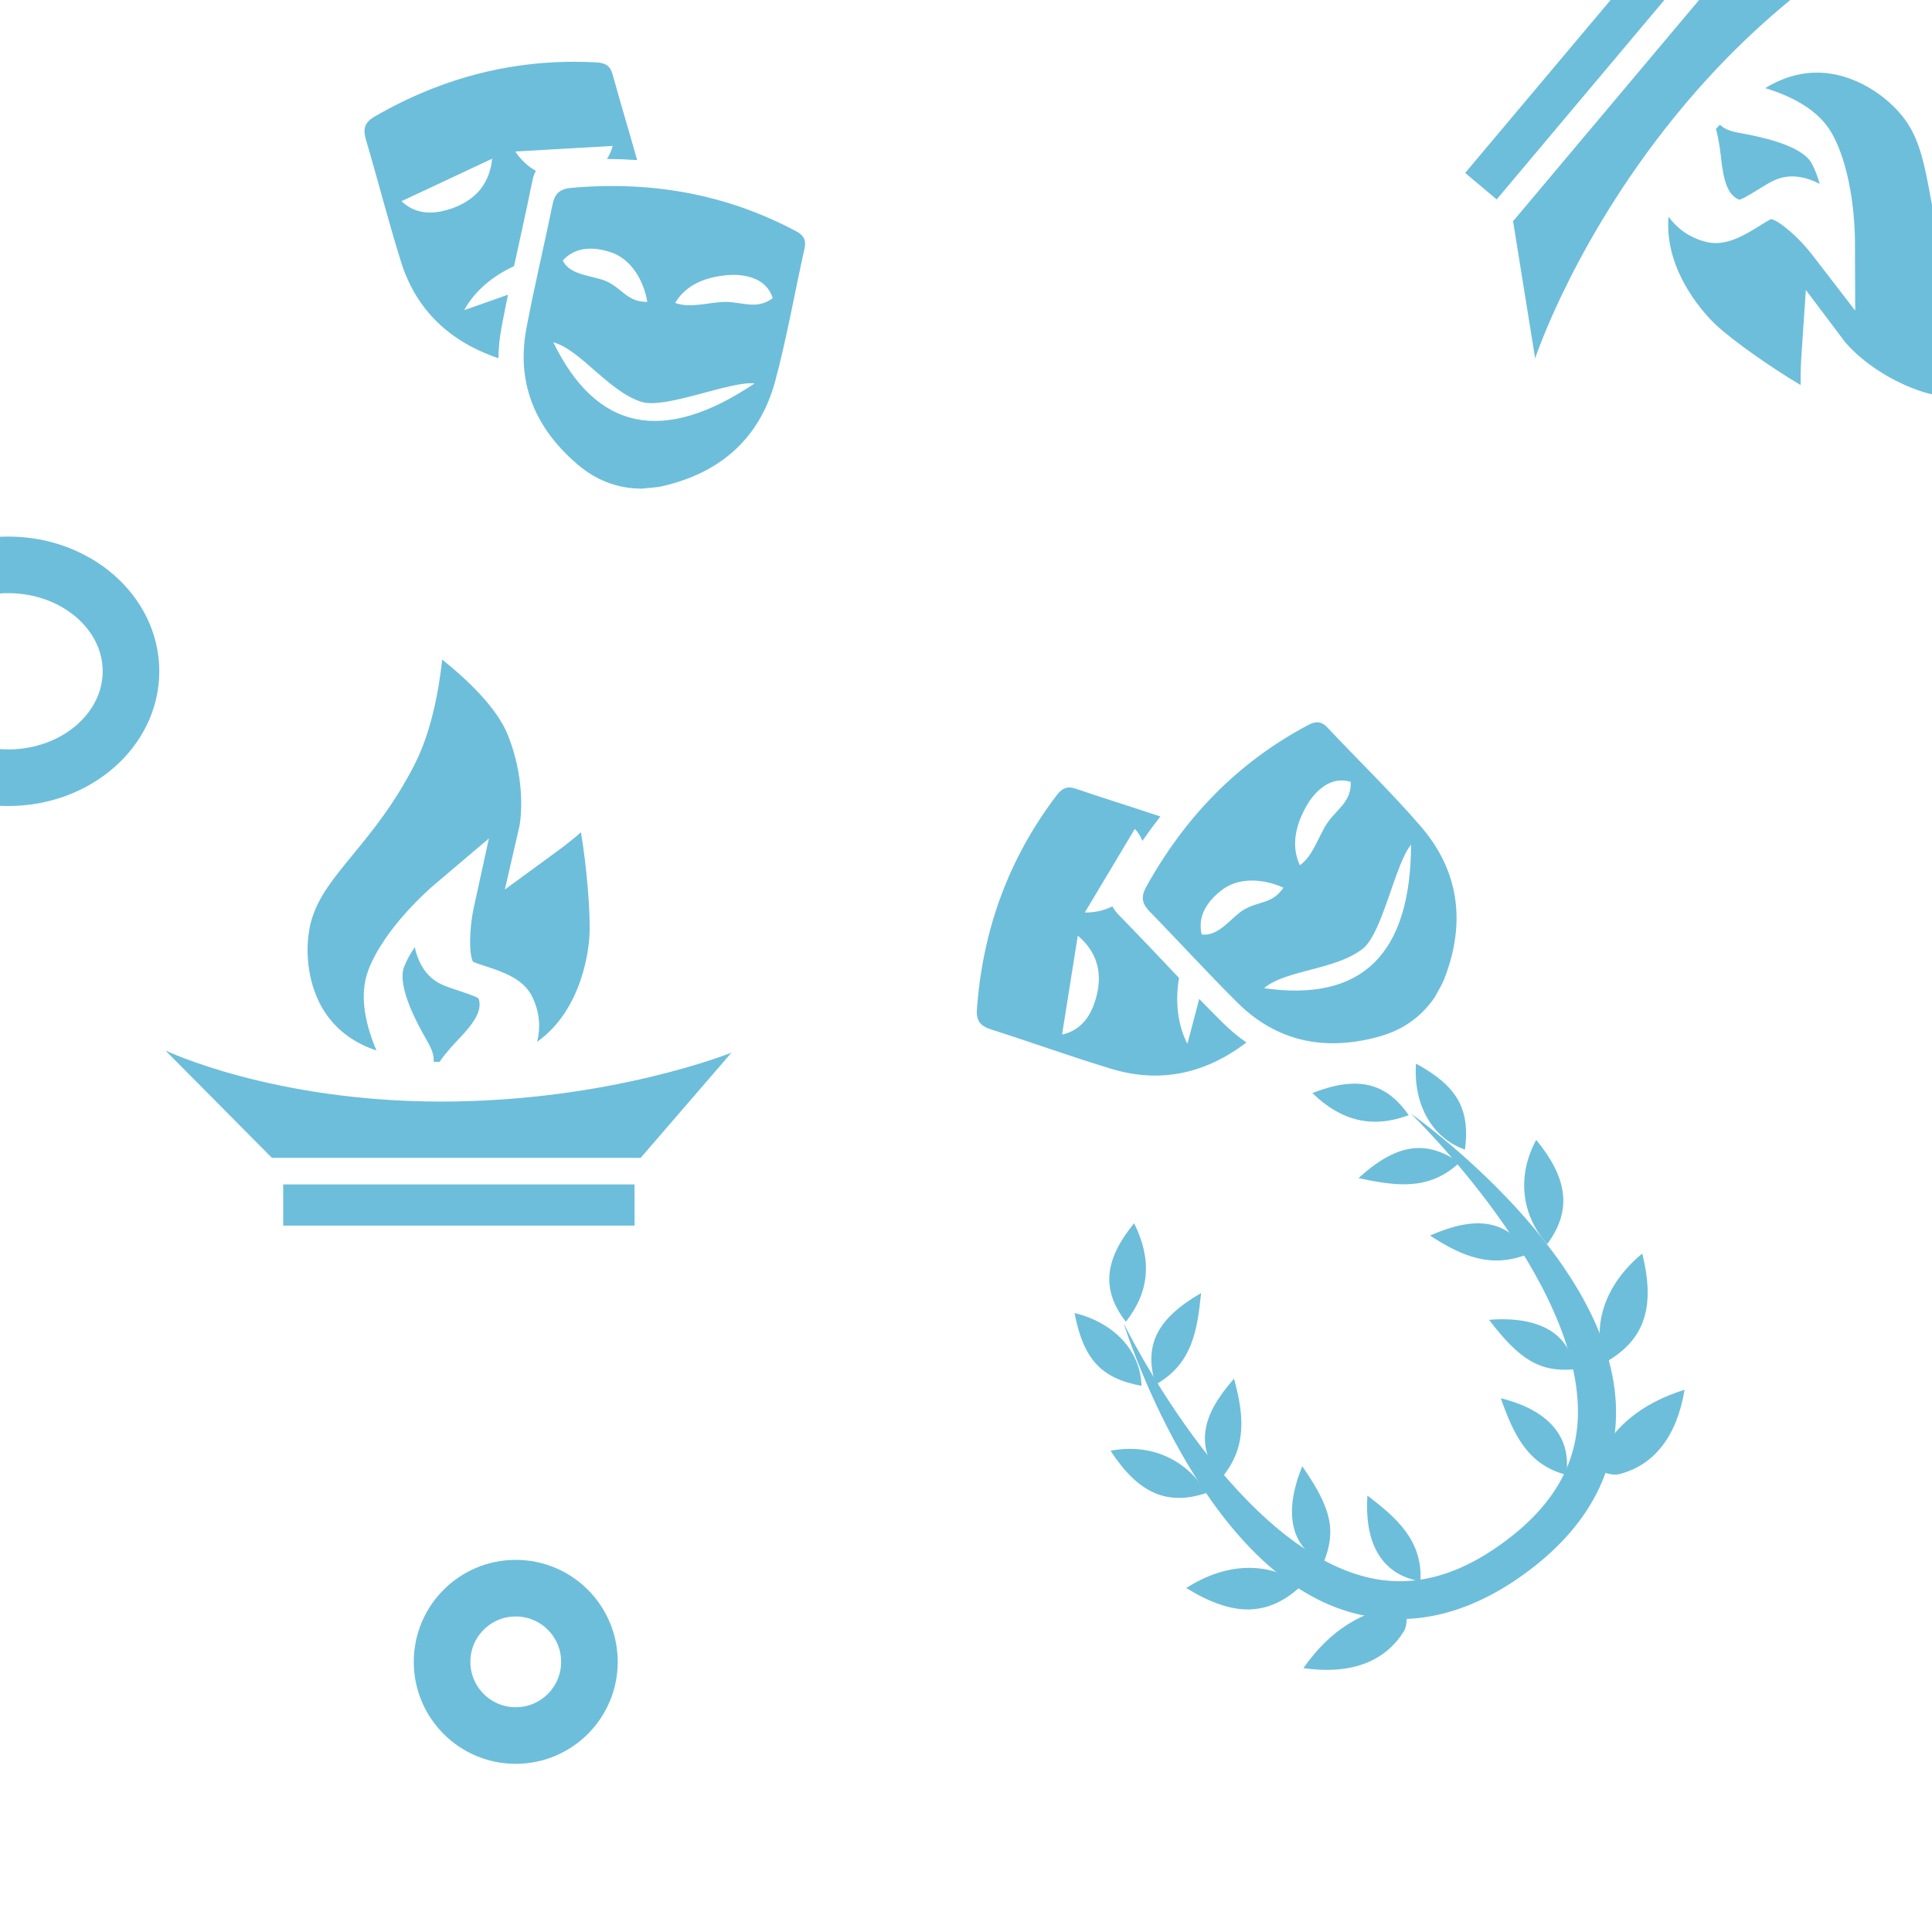
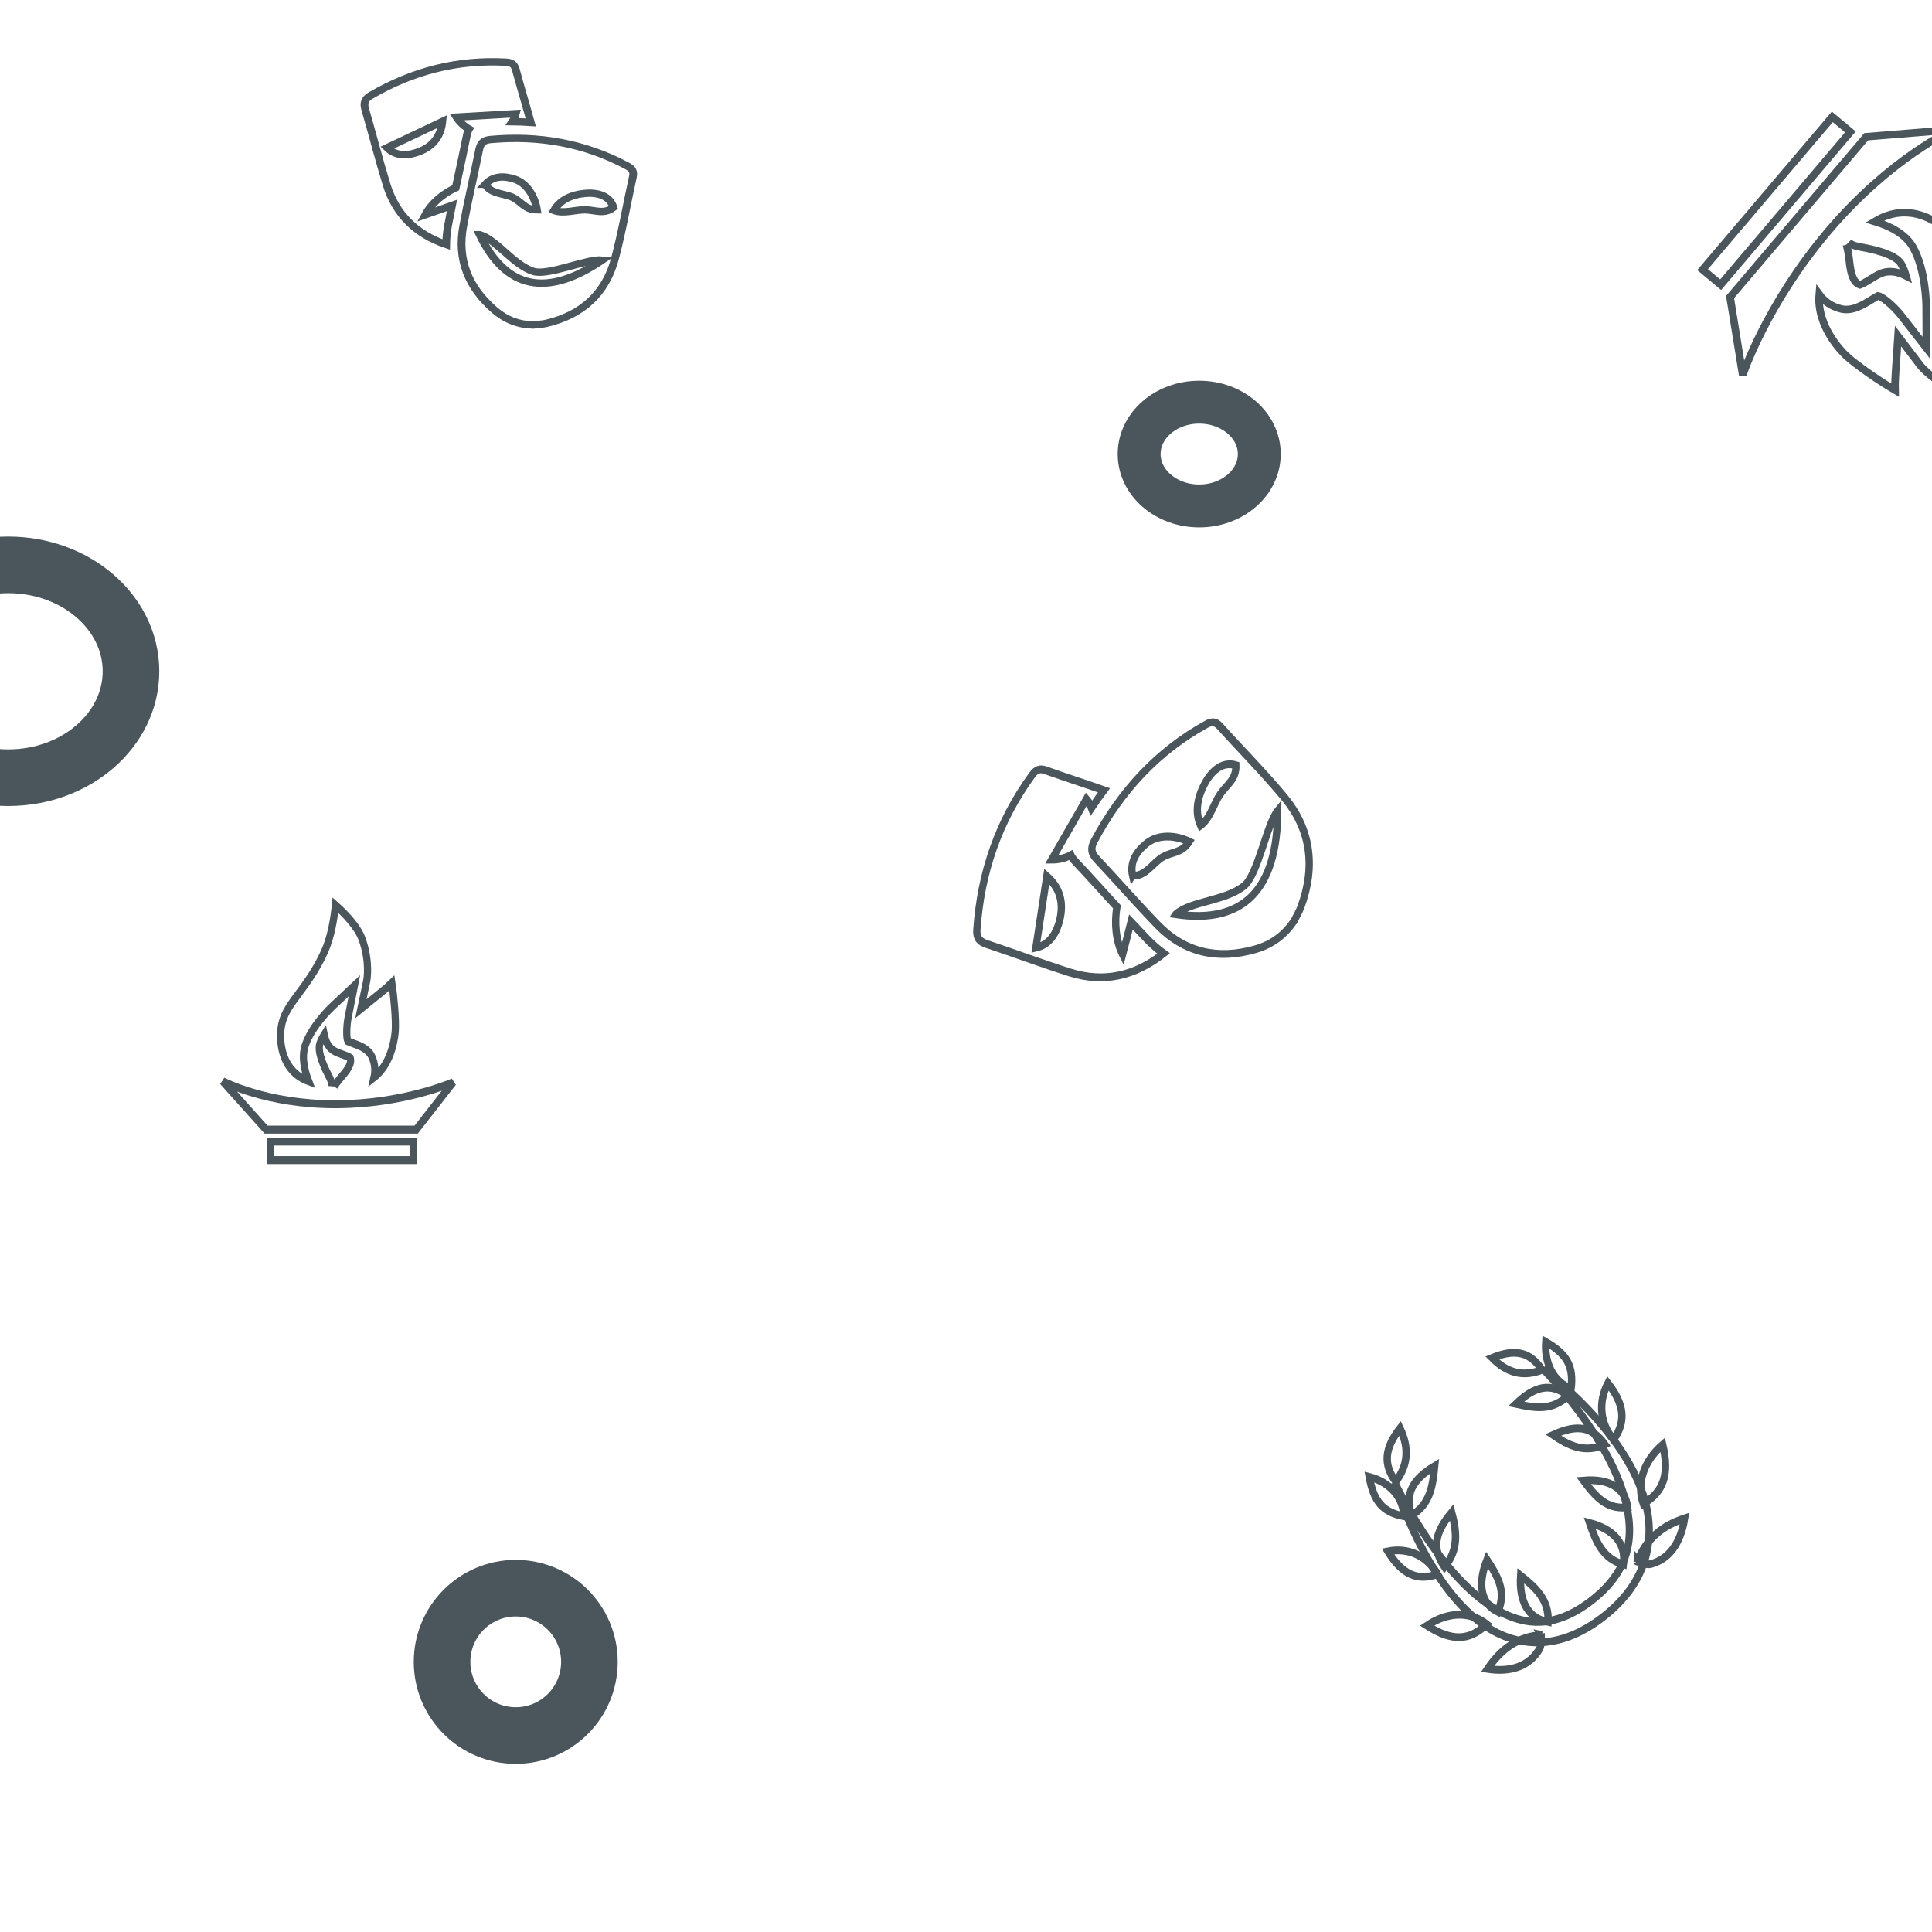
<svg xmlns="http://www.w3.org/2000/svg" width="512" height="512" viewBox="0 0 512 512" version="1.1" id="svg1">
  <defs id="defs1" />
  <g id="layer1">
-     <g id="g1" transform="translate(-757.1525,-156.2034)" style="fill:#6dbedb;fill-opacity:1">
-       <g id="g2" transform="translate(801,331)" style="fill:#6dbedb;fill-opacity:1">
-         <path class="cls-1" d="m 110.11,45.77 c -2.05,1.81 -4.29,3.55 -6.31,5.03 L 89.94,60.94 93.8,44.2 C 93.81,44.13 96.08,33.28 90.68,19.86 87.79,12.7 79.87,5.21 73.34,0 72.46,8.13 70.5,18.95 66.11,27.62 60.75,38.19 54.85,45.38 49.64,51.73 44.58,57.9 40.58,62.77 38.77,68.8 c -2.01,6.68 -1.62,17.46 3.96,25.35 3.11,4.4 7.53,7.56 13.2,9.45 C 53.21,97.21 51.13,89.25 53.77,82.29 58.01,71.11 69.96,60.76 71.3,59.62 L 85.72,47.4 81.68,65.87 c -1.2,5.56 -1.26,12.45 -0.15,14.24 0.76,0.32 1.94,0.71 3.09,1.08 4.56,1.49 10.23,3.33 12.56,8.12 2.1,4.32 2.21,8.38 1.32,11.98 12.31,-8.7 13.71,-25.44 13.85,-27.86 0.37,-6.4 -0.8,-19.15 -2.24,-27.66 z" id="path1-4" style="fill:#6dbedb;fill-opacity:1" />
-         <path class="cls-1" d="m 72.61,106.64 c 1.86,-2.69 4.29,-5.23 5.2,-6.18 3.93,-4.12 6.31,-7.54 5.15,-10.68 -1.02,-0.65 -3.64,-1.5 -5.11,-1.98 -1.71,-0.56 -3.33,-1.09 -4.76,-1.76 -4.02,-1.9 -6.08,-5.64 -7.03,-9.82 -1.18,1.74 -2.17,3.51 -2.82,5.21 -2.01,5.3 3.89,15.72 5.83,19.14 1.08,1.9 2.18,3.85 2.02,6" id="path2" style="fill:#6dbedb;fill-opacity:1" />
+     <g id="g1" transform="matrix(0.4070056,0,0,0.4503955,-266.9776,90.80045)" style="fill:none;fill-opacity:1;stroke-width:4.671;stroke-dasharray:none;stroke:#4a565b;stroke-opacity:1">
+       <g id="g2" transform="translate(801,331)" style="fill:none;fill-opacity:1;stroke-width:4.671;stroke-dasharray:none;stroke:#4a565b;stroke-opacity:1">
+         <path class="cls-1" d="m 110.11,45.77 c -2.05,1.81 -4.29,3.55 -6.31,5.03 L 89.94,60.94 93.8,44.2 C 93.81,44.13 96.08,33.28 90.68,19.86 87.79,12.7 79.87,5.21 73.34,0 72.46,8.13 70.5,18.95 66.11,27.62 60.75,38.19 54.85,45.38 49.64,51.73 44.58,57.9 40.58,62.77 38.77,68.8 c -2.01,6.68 -1.62,17.46 3.96,25.35 3.11,4.4 7.53,7.56 13.2,9.45 C 53.21,97.21 51.13,89.25 53.77,82.29 58.01,71.11 69.96,60.76 71.3,59.62 L 85.72,47.4 81.68,65.87 c -1.2,5.56 -1.26,12.45 -0.15,14.24 0.76,0.32 1.94,0.71 3.09,1.08 4.56,1.49 10.23,3.33 12.56,8.12 2.1,4.32 2.21,8.38 1.32,11.98 12.31,-8.7 13.71,-25.44 13.85,-27.86 0.37,-6.4 -0.8,-19.15 -2.24,-27.66 z" id="path1-4" style="fill:none;fill-opacity:1;stroke-width:4.671;stroke-dasharray:none;stroke:#4a565b;stroke-opacity:1" />
+         <path class="cls-1" d="m 72.61,106.64 c 1.86,-2.69 4.29,-5.23 5.2,-6.18 3.93,-4.12 6.31,-7.54 5.15,-10.68 -1.02,-0.65 -3.64,-1.5 -5.11,-1.98 -1.71,-0.56 -3.33,-1.09 -4.76,-1.76 -4.02,-1.9 -6.08,-5.64 -7.03,-9.82 -1.18,1.74 -2.17,3.51 -2.82,5.21 -2.01,5.3 3.89,15.72 5.83,19.14 1.08,1.9 2.18,3.85 2.02,6" id="path2" style="fill:none;fill-opacity:1;stroke-width:4.671;stroke-dasharray:none;stroke:#4a565b;stroke-opacity:1" />
      </g>
-       <path class="cls-1" d="m 801,434.6 c 0,0 28.28,13.53 73.05,13.53 44.77,0 76.95,-12.96 76.95,-12.96 l -24.07,27.88 h -97.71 z" id="path3" style="fill:#6dbedb;fill-opacity:1" />
-       <rect class="cls-1" x="832.2" y="470.09" width="93.11" height="10.91" id="rect3" style="fill:#6dbedb;fill-opacity:1" />
+       <path class="cls-1" d="m 801,434.6 c 0,0 28.28,13.53 73.05,13.53 44.77,0 76.95,-12.96 76.95,-12.96 l -24.07,27.88 h -97.71 z" id="path3" style="fill:none;fill-opacity:1;stroke-width:4.671;stroke-dasharray:none;stroke:#4a565b;stroke-opacity:1" />
+       <rect class="cls-1" x="832.2" y="470.09" width="93.11" height="10.91" id="rect3" style="fill:none;fill-opacity:1;stroke-width:4.671;stroke-dasharray:none;stroke:#4a565b;stroke-opacity:1" />
    </g>
-     <g id="g3" transform="rotate(130.0587,758.1236,138.3727)" style="fill:#6dbedb;fill-opacity:1">
-       <g id="g2-5" transform="translate(801,331)" style="fill:#6dbedb;fill-opacity:1">
-         <path class="cls-1" d="m 110.11,45.77 c -2.05,1.81 -4.29,3.55 -6.31,5.03 L 89.94,60.94 93.8,44.2 C 93.81,44.13 96.08,33.28 90.68,19.86 87.79,12.7 79.87,5.21 73.34,0 72.46,8.13 70.5,18.95 66.11,27.62 60.75,38.19 54.85,45.38 49.64,51.73 44.58,57.9 40.58,62.77 38.77,68.8 c -2.01,6.68 -1.62,17.46 3.96,25.35 3.11,4.4 7.53,7.56 13.2,9.45 C 53.21,97.21 51.13,89.25 53.77,82.29 58.01,71.11 69.96,60.76 71.3,59.62 L 85.72,47.4 81.68,65.87 c -1.2,5.56 -1.26,12.45 -0.15,14.24 0.76,0.32 1.94,0.71 3.09,1.08 4.56,1.49 10.23,3.33 12.56,8.12 2.1,4.32 2.21,8.38 1.32,11.98 12.31,-8.7 13.71,-25.44 13.85,-27.86 0.37,-6.4 -0.8,-19.15 -2.24,-27.66 z" id="path1-4-2" style="fill:#6dbedb;fill-opacity:1" />
-         <path class="cls-1" d="m 72.61,106.64 c 1.86,-2.69 4.29,-5.23 5.2,-6.18 3.93,-4.12 6.31,-7.54 5.15,-10.68 -1.02,-0.65 -3.64,-1.5 -5.11,-1.98 -1.71,-0.56 -3.33,-1.09 -4.76,-1.76 -4.02,-1.9 -6.08,-5.64 -7.03,-9.82 -1.18,1.74 -2.17,3.51 -2.82,5.21 -2.01,5.3 3.89,15.72 5.83,19.14 1.08,1.9 2.18,3.85 2.02,6" id="path2-2" style="fill:#6dbedb;fill-opacity:1" />
+     <g id="g3" transform="matrix(-0.3692663,0.4348516,-0.4391593,-0.3656442,1004.122,-155.0377)" style="fill:none;fill-opacity:1;stroke-width:3.503;stroke-dasharray:none;stroke:#4a565b;stroke-opacity:1">
+       <g id="g2-5" transform="translate(801,331)" style="fill:none;fill-opacity:1;stroke-width:3.503;stroke-dasharray:none;stroke:#4a565b;stroke-opacity:1">
+         <path class="cls-1" d="m 110.11,45.77 c -2.05,1.81 -4.29,3.55 -6.31,5.03 L 89.94,60.94 93.8,44.2 C 93.81,44.13 96.08,33.28 90.68,19.86 87.79,12.7 79.87,5.21 73.34,0 72.46,8.13 70.5,18.95 66.11,27.62 60.75,38.19 54.85,45.38 49.64,51.73 44.58,57.9 40.58,62.77 38.77,68.8 c -2.01,6.68 -1.62,17.46 3.96,25.35 3.11,4.4 7.53,7.56 13.2,9.45 C 53.21,97.21 51.13,89.25 53.77,82.29 58.01,71.11 69.96,60.76 71.3,59.62 L 85.72,47.4 81.68,65.87 c -1.2,5.56 -1.26,12.45 -0.15,14.24 0.76,0.32 1.94,0.71 3.09,1.08 4.56,1.49 10.23,3.33 12.56,8.12 2.1,4.32 2.21,8.38 1.32,11.98 12.31,-8.7 13.71,-25.44 13.85,-27.86 0.37,-6.4 -0.8,-19.15 -2.24,-27.66 z" id="path1-4-2" style="fill:none;fill-opacity:1;stroke-width:3.503;stroke-dasharray:none;stroke:#4a565b;stroke-opacity:1" />
+         <path class="cls-1" d="m 72.61,106.64 c 1.86,-2.69 4.29,-5.23 5.2,-6.18 3.93,-4.12 6.31,-7.54 5.15,-10.68 -1.02,-0.65 -3.64,-1.5 -5.11,-1.98 -1.71,-0.56 -3.33,-1.09 -4.76,-1.76 -4.02,-1.9 -6.08,-5.64 -7.03,-9.82 -1.18,1.74 -2.17,3.51 -2.82,5.21 -2.01,5.3 3.89,15.72 5.83,19.14 1.08,1.9 2.18,3.85 2.02,6" id="path2-2" style="fill:none;fill-opacity:1;stroke-width:3.503;stroke-dasharray:none;stroke:#4a565b;stroke-opacity:1" />
      </g>
-       <path class="cls-1" d="m 801,434.6 c 0,0 28.28,13.53 73.05,13.53 44.77,0 76.95,-12.96 76.95,-12.96 l -24.07,27.88 h -97.71 z" id="path3-7" style="fill:#6dbedb;fill-opacity:1" />
-       <rect class="cls-1" x="832.2" y="470.09" width="93.11" height="10.91" id="rect3-3" style="fill:#6dbedb;fill-opacity:1" />
+       <path class="cls-1" d="m 801,434.6 c 0,0 28.28,13.53 73.05,13.53 44.77,0 76.95,-12.96 76.95,-12.96 l -24.07,27.88 h -97.71 z" id="path3-7" style="fill:none;fill-opacity:1;stroke-width:3.503;stroke-dasharray:none;stroke:#4a565b;stroke-opacity:1" />
+       <rect class="cls-1" x="832.2" y="470.09" width="93.11" height="10.91" id="rect3-3" style="fill:none;fill-opacity:1;stroke-width:3.503;stroke-dasharray:none;stroke:#4a565b;stroke-opacity:1" />
    </g>
-     <g id="Layer_5-3" transform="rotate(-36.14013,661.2797,-225.1844)" style="fill:#6dbedb;fill-opacity:1">
-       <g id="g19" style="fill:#6dbedb;fill-opacity:1">
-         <g id="g18" style="fill:#6dbedb;fill-opacity:1">
-           <path class="cls-1" d="m 44.72,130.13 c -1.59,1.75 -2.86,4.31 -4.84,5.1 -9,3.62 -18.39,0.8 -27.2,-7.84 11.39,-3.87 22.07,-3.56 32.24,2.95 l -0.2,-0.22 z" id="path1-9" style="fill:#6dbedb;fill-opacity:1" />
-           <path class="cls-1" d="M 25.23,109.44 C 13.15,110.89 5.72,105.6 0.12,91.94 c 12.55,0.73 22.07,7.21 25.11,17.5 z" id="path2-9" style="fill:#6dbedb;fill-opacity:1" />
-           <path class="cls-1" d="M 19.34,74.76 C 8.81,71.45 4.64,64.1 5.38,50.73 c 9.59,4.53 14.93,13.5 13.96,24.03 z" id="path3-70" style="fill:#6dbedb;fill-opacity:1" />
-           <path class="cls-1" d="M 25.37,43.6 C 28.87,33.33 35.94,29.68 49.4,31.13 42.72,38.53 36.48,44.92 25.37,43.6 Z" id="path4" style="fill:#6dbedb;fill-opacity:1" />
-           <path class="cls-1" d="m 28.81,25.52 c -0.28,-10.7 4.97,-16.6 17.16,-19.8 -1.81,10.57 -7.28,17 -17.16,19.8 z" id="path5" style="fill:#6dbedb;fill-opacity:1" />
-           <path class="cls-1" d="M 24.34,74.03 C 24.49,63.02 29.83,57.56 43.06,54.59 39.52,63.93 35.14,71.56 24.34,74.03 Z" id="path6" style="fill:#6dbedb;fill-opacity:1" />
-           <path class="cls-1" d="M 43.97,84.02 C 43.68,97.66 41.18,103.2 33.45,107.97 28.89,99.69 32.53,91.04 43.97,84.02 Z" id="path7" style="fill:#6dbedb;fill-opacity:1" />
-           <path class="cls-1" d="m 53.34,100.48 c 2.87,9.61 4.71,18.37 -2.04,26.62 -7.07,-7.24 -6.37,-16.59 2.04,-26.62 z" id="path8" style="fill:#6dbedb;fill-opacity:1" />
-           <path class="cls-1" d="M 22.14,41.67 C 14.6,33.71 13.92,26.79 19.19,15.62 c 6.99,8.29 8.21,18.49 2.95,26.05 z" id="path9" style="fill:#6dbedb;fill-opacity:1" />
-           <path class="cls-1" d="m 105.72,130.13 c 1.59,1.75 2.86,4.31 4.84,5.1 9,3.62 18.39,0.8 27.2,-7.84 -11.39,-3.87 -22.07,-3.56 -32.24,2.95 l 0.2,-0.22 z" id="path10" style="fill:#6dbedb;fill-opacity:1" />
-           <path class="cls-1" d="m 124.88,109.12 c 12.08,1.45 19.51,-3.84 25.11,-17.5 -12.55,0.73 -22.07,7.21 -25.11,17.5 z" id="path11" style="fill:#6dbedb;fill-opacity:1" />
-           <path class="cls-1" d="m 131.1,74.76 c 10.53,-3.31 14.7,-10.66 13.96,-24.03 -9.59,4.53 -14.93,13.5 -13.96,24.03 z" id="path12" style="fill:#6dbedb;fill-opacity:1" />
-           <path class="cls-1" d="m 125.07,43.6 c -3.5,-10.27 -10.57,-13.92 -24.03,-12.47 6.68,7.4 12.92,13.79 24.03,12.47 z" id="path13" style="fill:#6dbedb;fill-opacity:1" />
-           <path class="cls-1" d="m 121.63,25.52 c 0.28,-10.7 -4.97,-16.6 -17.16,-19.8 1.81,10.57 7.28,17 17.16,19.8 z" id="path14" style="fill:#6dbedb;fill-opacity:1" />
-           <path class="cls-1" d="m 126.1,74.03 c -0.15,-11.01 -5.49,-16.47 -18.72,-19.44 3.54,9.34 7.92,16.97 18.72,19.44 z" id="path15" style="fill:#6dbedb;fill-opacity:1" />
-           <path class="cls-1" d="m 106.84,81.86 c 0.29,13.64 2.79,19.18 10.52,23.95 4.56,-8.28 0.92,-16.93 -10.52,-23.95 z" id="path16" style="fill:#6dbedb;fill-opacity:1" />
-           <path class="cls-1" d="m 97.1,100.48 c -2.87,9.61 -4.71,18.37 2.04,26.62 7.07,-7.24 6.37,-16.59 -2.04,-26.62 z" id="path17" style="fill:#6dbedb;fill-opacity:1" />
-           <path class="cls-1" d="m 128.3,41.67 c 7.54,-7.96 8.22,-14.88 2.95,-26.05 -6.99,8.29 -8.21,18.49 -2.95,26.05 z" id="path18" style="fill:#6dbedb;fill-opacity:1" />
+     <g id="Layer_5-3" transform="matrix(0.4174471,-0.3189947,0.3048557,0.436808,350.0892,390.6829)" style="fill:none;fill-opacity:1;stroke:#4a565b;stroke-opacity:1;stroke-width:3.782;stroke-dasharray:none">
+       <g id="g19" style="fill:none;fill-opacity:1;stroke:#4a565b;stroke-opacity:1;stroke-width:3.782;stroke-dasharray:none">
+         <g id="g18" style="fill:none;fill-opacity:1;stroke:#4a565b;stroke-opacity:1;stroke-width:3.782;stroke-dasharray:none">
+           <path class="cls-1" d="m 44.72,130.13 c -1.59,1.75 -2.86,4.31 -4.84,5.1 -9,3.62 -18.39,0.8 -27.2,-7.84 11.39,-3.87 22.07,-3.56 32.24,2.95 l -0.2,-0.22 z" id="path1-9" style="fill:none;fill-opacity:1;stroke:#4a565b;stroke-opacity:1;stroke-width:3.782;stroke-dasharray:none" />
+           <path class="cls-1" d="M 25.23,109.44 C 13.15,110.89 5.72,105.6 0.12,91.94 c 12.55,0.73 22.07,7.21 25.11,17.5 z" id="path2-9" style="fill:none;fill-opacity:1;stroke:#4a565b;stroke-opacity:1;stroke-width:3.782;stroke-dasharray:none" />
+           <path class="cls-1" d="M 19.34,74.76 C 8.81,71.45 4.64,64.1 5.38,50.73 c 9.59,4.53 14.93,13.5 13.96,24.03 z" id="path3-70" style="fill:none;fill-opacity:1;stroke:#4a565b;stroke-opacity:1;stroke-width:3.782;stroke-dasharray:none" />
+           <path class="cls-1" d="M 25.37,43.6 C 28.87,33.33 35.94,29.68 49.4,31.13 42.72,38.53 36.48,44.92 25.37,43.6 Z" id="path4" style="fill:none;fill-opacity:1;stroke:#4a565b;stroke-opacity:1;stroke-width:3.782;stroke-dasharray:none" />
+           <path class="cls-1" d="m 28.81,25.52 c -0.28,-10.7 4.97,-16.6 17.16,-19.8 -1.81,10.57 -7.28,17 -17.16,19.8 z" id="path5" style="fill:none;fill-opacity:1;stroke:#4a565b;stroke-opacity:1;stroke-width:3.782;stroke-dasharray:none" />
+           <path class="cls-1" d="M 24.34,74.03 C 24.49,63.02 29.83,57.56 43.06,54.59 39.52,63.93 35.14,71.56 24.34,74.03 Z" id="path6" style="fill:none;fill-opacity:1;stroke:#4a565b;stroke-opacity:1;stroke-width:3.782;stroke-dasharray:none" />
+           <path class="cls-1" d="M 43.97,84.02 C 43.68,97.66 41.18,103.2 33.45,107.97 28.89,99.69 32.53,91.04 43.97,84.02 Z" id="path7" style="fill:none;fill-opacity:1;stroke:#4a565b;stroke-opacity:1;stroke-width:3.782;stroke-dasharray:none" />
+           <path class="cls-1" d="m 53.34,100.48 c 2.87,9.61 4.71,18.37 -2.04,26.62 -7.07,-7.24 -6.37,-16.59 2.04,-26.62 z" id="path8" style="fill:none;fill-opacity:1;stroke:#4a565b;stroke-opacity:1;stroke-width:3.782;stroke-dasharray:none" />
+           <path class="cls-1" d="M 22.14,41.67 C 14.6,33.71 13.92,26.79 19.19,15.62 c 6.99,8.29 8.21,18.49 2.95,26.05 z" id="path9" style="fill:none;fill-opacity:1;stroke:#4a565b;stroke-opacity:1;stroke-width:3.782;stroke-dasharray:none" />
+           <path class="cls-1" d="m 105.72,130.13 c 1.59,1.75 2.86,4.31 4.84,5.1 9,3.62 18.39,0.8 27.2,-7.84 -11.39,-3.87 -22.07,-3.56 -32.24,2.95 l 0.2,-0.22 z" id="path10" style="fill:none;fill-opacity:1;stroke:#4a565b;stroke-opacity:1;stroke-width:3.782;stroke-dasharray:none" />
+           <path class="cls-1" d="m 124.88,109.12 c 12.08,1.45 19.51,-3.84 25.11,-17.5 -12.55,0.73 -22.07,7.21 -25.11,17.5 z" id="path11" style="fill:none;fill-opacity:1;stroke:#4a565b;stroke-opacity:1;stroke-width:3.782;stroke-dasharray:none" />
+           <path class="cls-1" d="m 131.1,74.76 c 10.53,-3.31 14.7,-10.66 13.96,-24.03 -9.59,4.53 -14.93,13.5 -13.96,24.03 z" id="path12" style="fill:none;fill-opacity:1;stroke:#4a565b;stroke-opacity:1;stroke-width:3.782;stroke-dasharray:none" />
+           <path class="cls-1" d="m 125.07,43.6 c -3.5,-10.27 -10.57,-13.92 -24.03,-12.47 6.68,7.4 12.92,13.79 24.03,12.47 z" id="path13" style="fill:none;fill-opacity:1;stroke:#4a565b;stroke-opacity:1;stroke-width:3.782;stroke-dasharray:none" />
+           <path class="cls-1" d="m 121.63,25.52 c 0.28,-10.7 -4.97,-16.6 -17.16,-19.8 1.81,10.57 7.28,17 17.16,19.8 z" id="path14" style="fill:none;fill-opacity:1;stroke:#4a565b;stroke-opacity:1;stroke-width:3.782;stroke-dasharray:none" />
+           <path class="cls-1" d="m 126.1,74.03 c -0.15,-11.01 -5.49,-16.47 -18.72,-19.44 3.54,9.34 7.92,16.97 18.72,19.44 z" id="path15" style="fill:none;fill-opacity:1;stroke:#4a565b;stroke-opacity:1;stroke-width:3.782;stroke-dasharray:none" />
+           <path class="cls-1" d="m 106.84,81.86 c 0.29,13.64 2.79,19.18 10.52,23.95 4.56,-8.28 0.92,-16.93 -10.52,-23.95 z" id="path16" style="fill:none;fill-opacity:1;stroke:#4a565b;stroke-opacity:1;stroke-width:3.782;stroke-dasharray:none" />
+           <path class="cls-1" d="m 97.1,100.48 c -2.87,9.61 -4.71,18.37 2.04,26.62 7.07,-7.24 6.37,-16.59 -2.04,-26.62 z" id="path17" style="fill:none;fill-opacity:1;stroke:#4a565b;stroke-opacity:1;stroke-width:3.782;stroke-dasharray:none" />
+           <path class="cls-1" d="m 128.3,41.67 c 7.54,-7.96 8.22,-14.88 2.95,-26.05 -6.99,8.29 -8.21,18.49 -2.95,26.05 z" id="path18" style="fill:none;fill-opacity:1;stroke:#4a565b;stroke-opacity:1;stroke-width:3.782;stroke-dasharray:none" />
        </g>
-         <path class="cls-1" d="m 75,141.77 c -19.05,0 -33.71,-6.4 -43.57,-19.04 C 5.85,89.97 28.1,25.52 28.1,25.52 c 0,0 -11.15,62.28 11.39,91.13 7.95,10.17 19.57,15.12 35.51,15.12 15.94,0 27.61,-4.96 35.6,-15.15 22.64,-28.86 11.74,-91.1 11.74,-91.1 0,0 21.98,64.44 -3.69,97.2 -9.91,12.64 -24.59,19.05 -43.65,19.05 z" id="path19" style="fill:#6dbedb;fill-opacity:1" />
+         <path class="cls-1" d="m 75,141.77 c -19.05,0 -33.71,-6.4 -43.57,-19.04 C 5.85,89.97 28.1,25.52 28.1,25.52 c 0,0 -11.15,62.28 11.39,91.13 7.95,10.17 19.57,15.12 35.51,15.12 15.94,0 27.61,-4.96 35.6,-15.15 22.64,-28.86 11.74,-91.1 11.74,-91.1 0,0 21.98,64.44 -3.69,97.2 -9.91,12.64 -24.59,19.05 -43.65,19.05 z" id="path19" style="fill:none;fill-opacity:1;stroke:#4a565b;stroke-opacity:1;stroke-width:3.782;stroke-dasharray:none" />
      </g>
    </g>
-     <circle style="fill:none;fill-opacity:1;stroke:#6dbedb;stroke-width:15;stroke-opacity:1" id="path20" cx="136.678" cy="440.407" r="19.525" />
-     <ellipse style="fill:none;fill-opacity:1;stroke:#6dbedb;stroke-width:15;stroke-opacity:1" id="path21" cx="2.17" cy="177.898" rx="32.542" ry="28.203" />
-     <g id="g21" transform="matrix(0.8054639,0,0,0.754138,-232.8415,-166.1285)" style="fill:#6dbedb;fill-opacity:1">
-       <path class="cls-1" d="m 454.109,335.208 c 0.67,-3.79 1.38,-7.58 2.11,-11.36 -4.67,1.71 -9.4,3.6 -14.4,5.4 3.45,-6.79 9.53,-12.07 16.39,-15.43 2.02,-9.96 4.12,-19.91 6.01,-29.89 0.27,-1.42 0.64,-2.62 1.18,-3.6 -2.59,-1.51 -4.87,-3.76 -6.8,-6.8 11.07,-0.68 21.65,-1.33 32.05,-1.96 -0.4,1.72 -1.02,3.24 -1.88,4.57 3.34,0.03 6.65,0.17 9.94,0.41 -2.62,-10.05 -5.5,-20.04 -8.07,-30.11 -0.76,-2.97 -2.34,-4.05 -5.26,-4.22 -26.41,-1.55 -50.62,5.19 -73.05,19.03 -3.4,2.1 -3.86,4.46 -2.87,8.06 3.93,14.24 7.37,28.62 11.5,42.8 4.97,17.05 16.01,28.27 32.11,34.06 0.04,-3.56 0.38,-7.21 1.04,-10.97 z m -32.92,-44.22 c 10.13,-5.07 19.73,-9.88 29.82,-14.93 -0.79,8.29 -4.96,14.05 -12.36,17.11 -6.28,2.6 -12.61,2.83 -17.46,-2.18 z" id="path1" style="fill:#6dbedb;fill-opacity:1" />
-       <path class="cls-1" d="m 500.209,391.998 c -8.22,0 -15.24,-3.14 -21.13,-8.52 -14.09,-12.85 -20.14,-28.79 -16.82,-47.72 2.55,-14.55 5.82,-28.97 8.58,-43.48 0.7,-3.67 2.15,-5.58 6.14,-5.96 26.23,-2.52 50.93,2.12 73.95,15.18 2.54,1.44 3.49,3.11 2.86,6.11 -3.26,15.52 -5.78,31.21 -9.65,46.57 -4.88,19.38 -17.26,32.04 -36.97,36.92 -2.25,0.56 -4.63,0.62 -6.95,0.91 z m -29.08,-51.42 q 21.29,46.74 66.23,14.44 c -8.09,-0.92 -29.35,9.17 -37.26,6.48 -10.81,-3.67 -20.02,-18.3 -28.96,-20.92 z m 3.11,-28.75 c 2.4,5.5 10.49,5.27 14.66,7.45 5.1,2.67 6.64,7.11 13.16,7.11 -1.17,-7.47 -5.27,-15.13 -12.14,-17.5 -5.83,-2.01 -11.57,-1.86 -15.69,2.94 z m 36.97,14.92 c 5.32,2.06 11.61,-0.47 16.94,-0.36 5.33,0.11 10.01,2.79 15.17,-1.33 -1.7,-5.72 -6.58,-8.03 -12.69,-8.19 -6.82,0.16 -15.18,2.19 -19.42,9.88 z" id="path2-6" style="fill:#6dbedb;fill-opacity:1" />
+     <circle style="fill:none;fill-opacity:1;stroke:#4a565b;stroke-width:15;stroke-opacity:1" id="path20" cx="136.678" cy="440.407" r="19.525" />
+     <ellipse style="fill:none;fill-opacity:1;stroke:#4a565b;stroke-width:15;stroke-opacity:1" id="path21" cx="2.17" cy="177.898" rx="32.542" ry="28.203" />
+     <g id="g21" transform="matrix(0.4912133,0,0,0.4648885,-104.313,-96.13013)" style="fill:none;fill-opacity:1;stroke-width:4.185;stroke-dasharray:none;stroke:#4a565b;stroke-opacity:1">
+       <path class="cls-1" d="m 454.109,335.208 c 0.67,-3.79 1.38,-7.58 2.11,-11.36 -4.67,1.71 -9.4,3.6 -14.4,5.4 3.45,-6.79 9.53,-12.07 16.39,-15.43 2.02,-9.96 4.12,-19.91 6.01,-29.89 0.27,-1.42 0.64,-2.62 1.18,-3.6 -2.59,-1.51 -4.87,-3.76 -6.8,-6.8 11.07,-0.68 21.65,-1.33 32.05,-1.96 -0.4,1.72 -1.02,3.24 -1.88,4.57 3.34,0.03 6.65,0.17 9.94,0.41 -2.62,-10.05 -5.5,-20.04 -8.07,-30.11 -0.76,-2.97 -2.34,-4.05 -5.26,-4.22 -26.41,-1.55 -50.62,5.19 -73.05,19.03 -3.4,2.1 -3.86,4.46 -2.87,8.06 3.93,14.24 7.37,28.62 11.5,42.8 4.97,17.05 16.01,28.27 32.11,34.06 0.04,-3.56 0.38,-7.21 1.04,-10.97 z m -32.92,-44.22 c 10.13,-5.07 19.73,-9.88 29.82,-14.93 -0.79,8.29 -4.96,14.05 -12.36,17.11 -6.28,2.6 -12.61,2.83 -17.46,-2.18 z" id="path1" style="fill:none;fill-opacity:1;stroke-width:4.185;stroke-dasharray:none;stroke:#4a565b;stroke-opacity:1" />
+       <path class="cls-1" d="m 500.209,391.998 c -8.22,0 -15.24,-3.14 -21.13,-8.52 -14.09,-12.85 -20.14,-28.79 -16.82,-47.72 2.55,-14.55 5.82,-28.97 8.58,-43.48 0.7,-3.67 2.15,-5.58 6.14,-5.96 26.23,-2.52 50.93,2.12 73.95,15.18 2.54,1.44 3.49,3.11 2.86,6.11 -3.26,15.52 -5.78,31.21 -9.65,46.57 -4.88,19.38 -17.26,32.04 -36.97,36.92 -2.25,0.56 -4.63,0.62 -6.95,0.91 z m -29.08,-51.42 q 21.29,46.74 66.23,14.44 c -8.09,-0.92 -29.35,9.17 -37.26,6.48 -10.81,-3.67 -20.02,-18.3 -28.96,-20.92 z m 3.11,-28.75 c 2.4,5.5 10.49,5.27 14.66,7.45 5.1,2.67 6.64,7.11 13.16,7.11 -1.17,-7.47 -5.27,-15.13 -12.14,-17.5 -5.83,-2.01 -11.57,-1.86 -15.69,2.94 z m 36.97,14.92 c 5.32,2.06 11.61,-0.47 16.94,-0.36 5.33,0.11 10.01,2.79 15.17,-1.33 -1.7,-5.72 -6.58,-8.03 -12.69,-8.19 -6.82,0.16 -15.18,2.19 -19.42,9.88 z" id="path2-6" style="fill:none;fill-opacity:1;stroke-width:4.185;stroke-dasharray:none;stroke:#4a565b;stroke-opacity:1" />
    </g>
-     <g id="g21-9" transform="matrix(0.4522318,-0.6665272,0.6240546,0.4234146,-90.60907,431.6884)" style="fill:#6dbedb;fill-opacity:1">
-       <path class="cls-1" d="m 454.109,335.208 c 0.67,-3.79 1.38,-7.58 2.11,-11.36 -4.67,1.71 -9.4,3.6 -14.4,5.4 3.45,-6.79 9.53,-12.07 16.39,-15.43 2.02,-9.96 4.12,-19.91 6.01,-29.89 0.27,-1.42 0.64,-2.62 1.18,-3.6 -2.59,-1.51 -4.87,-3.76 -6.8,-6.8 11.07,-0.68 21.65,-1.33 32.05,-1.96 -0.4,1.72 -1.02,3.24 -1.88,4.57 3.34,0.03 6.65,0.17 9.94,0.41 -2.62,-10.05 -5.5,-20.04 -8.07,-30.11 -0.76,-2.97 -2.34,-4.05 -5.26,-4.22 -26.41,-1.55 -50.62,5.19 -73.05,19.03 -3.4,2.1 -3.86,4.46 -2.87,8.06 3.93,14.24 7.37,28.62 11.5,42.8 4.97,17.05 16.01,28.27 32.11,34.06 0.04,-3.56 0.38,-7.21 1.04,-10.97 z m -32.92,-44.22 c 10.13,-5.07 19.73,-9.88 29.82,-14.93 -0.79,8.29 -4.96,14.05 -12.36,17.11 -6.28,2.6 -12.61,2.83 -17.46,-2.18 z" id="path1-99" style="fill:#6dbedb;fill-opacity:1" />
-       <path class="cls-1" d="m 500.209,391.998 c -8.22,0 -15.24,-3.14 -21.13,-8.52 -14.09,-12.85 -20.14,-28.79 -16.82,-47.72 2.55,-14.55 5.82,-28.97 8.58,-43.48 0.7,-3.67 2.15,-5.58 6.14,-5.96 26.23,-2.52 50.93,2.12 73.95,15.18 2.54,1.44 3.49,3.11 2.86,6.11 -3.26,15.52 -5.78,31.21 -9.65,46.57 -4.88,19.38 -17.26,32.04 -36.97,36.92 -2.25,0.56 -4.63,0.62 -6.95,0.91 z m -29.08,-51.42 q 21.29,46.74 66.23,14.44 c -8.09,-0.92 -29.35,9.17 -37.26,6.48 -10.81,-3.67 -20.02,-18.3 -28.96,-20.92 z m 3.11,-28.75 c 2.4,5.5 10.49,5.27 14.66,7.45 5.1,2.67 6.64,7.11 13.16,7.11 -1.17,-7.47 -5.27,-15.13 -12.14,-17.5 -5.83,-2.01 -11.57,-1.86 -15.69,2.94 z m 36.97,14.92 c 5.32,2.06 11.61,-0.47 16.94,-0.36 5.33,0.11 10.01,2.79 15.17,-1.33 -1.7,-5.72 -6.58,-8.03 -12.69,-8.19 -6.82,0.16 -15.18,2.19 -19.42,9.88 z" id="path2-6-1" style="fill:#6dbedb;fill-opacity:1" />
+     <g id="g21-9" transform="matrix(0.3133271,-0.4811799,0.4323739,0.3056718,16.73371,364.8744)" style="fill:none;fill-opacity:1;stroke:#4a565b;stroke-opacity:1;stroke-width:3.628;stroke-dasharray:none">
+       <path class="cls-1" d="m 454.109,335.208 c 0.67,-3.79 1.38,-7.58 2.11,-11.36 -4.67,1.71 -9.4,3.6 -14.4,5.4 3.45,-6.79 9.53,-12.07 16.39,-15.43 2.02,-9.96 4.12,-19.91 6.01,-29.89 0.27,-1.42 0.64,-2.62 1.18,-3.6 -2.59,-1.51 -4.87,-3.76 -6.8,-6.8 11.07,-0.68 21.65,-1.33 32.05,-1.96 -0.4,1.72 -1.02,3.24 -1.88,4.57 3.34,0.03 6.65,0.17 9.94,0.41 -2.62,-10.05 -5.5,-20.04 -8.07,-30.11 -0.76,-2.97 -2.34,-4.05 -5.26,-4.22 -26.41,-1.55 -50.62,5.19 -73.05,19.03 -3.4,2.1 -3.86,4.46 -2.87,8.06 3.93,14.24 7.37,28.62 11.5,42.8 4.97,17.05 16.01,28.27 32.11,34.06 0.04,-3.56 0.38,-7.21 1.04,-10.97 z m -32.92,-44.22 c 10.13,-5.07 19.73,-9.88 29.82,-14.93 -0.79,8.29 -4.96,14.05 -12.36,17.11 -6.28,2.6 -12.61,2.83 -17.46,-2.18 z" id="path1-99" style="fill:none;fill-opacity:1;stroke:#4a565b;stroke-opacity:1;stroke-width:3.628;stroke-dasharray:none" />
+       <path class="cls-1" d="m 500.209,391.998 c -8.22,0 -15.24,-3.14 -21.13,-8.52 -14.09,-12.85 -20.14,-28.79 -16.82,-47.72 2.55,-14.55 5.82,-28.97 8.58,-43.48 0.7,-3.67 2.15,-5.58 6.14,-5.96 26.23,-2.52 50.93,2.12 73.95,15.18 2.54,1.44 3.49,3.11 2.86,6.11 -3.26,15.52 -5.78,31.21 -9.65,46.57 -4.88,19.38 -17.26,32.04 -36.97,36.92 -2.25,0.56 -4.63,0.62 -6.95,0.91 z m -29.08,-51.42 q 21.29,46.74 66.23,14.44 c -8.09,-0.92 -29.35,9.17 -37.26,6.48 -10.81,-3.67 -20.02,-18.3 -28.96,-20.92 z m 3.11,-28.75 c 2.4,5.5 10.49,5.27 14.66,7.45 5.1,2.67 6.64,7.11 13.16,7.11 -1.17,-7.47 -5.27,-15.13 -12.14,-17.5 -5.83,-2.01 -11.57,-1.86 -15.69,2.94 z m 36.97,14.92 c 5.32,2.06 11.61,-0.47 16.94,-0.36 5.33,0.11 10.01,2.79 15.17,-1.33 -1.7,-5.72 -6.58,-8.03 -12.69,-8.19 -6.82,0.16 -15.18,2.19 -19.42,9.88 z" id="path2-6-1" style="fill:none;fill-opacity:1;stroke:#4a565b;stroke-opacity:1;stroke-width:3.628;stroke-dasharray:none" />
    </g>
+     <ellipse style="fill:none;fill-opacity:1;stroke:#4a565b;stroke-width:11.366;stroke-opacity:1" id="path20-1" cx="317.805" cy="120.331" rx="15.919" ry="13.749" />
  </g>
</svg>
